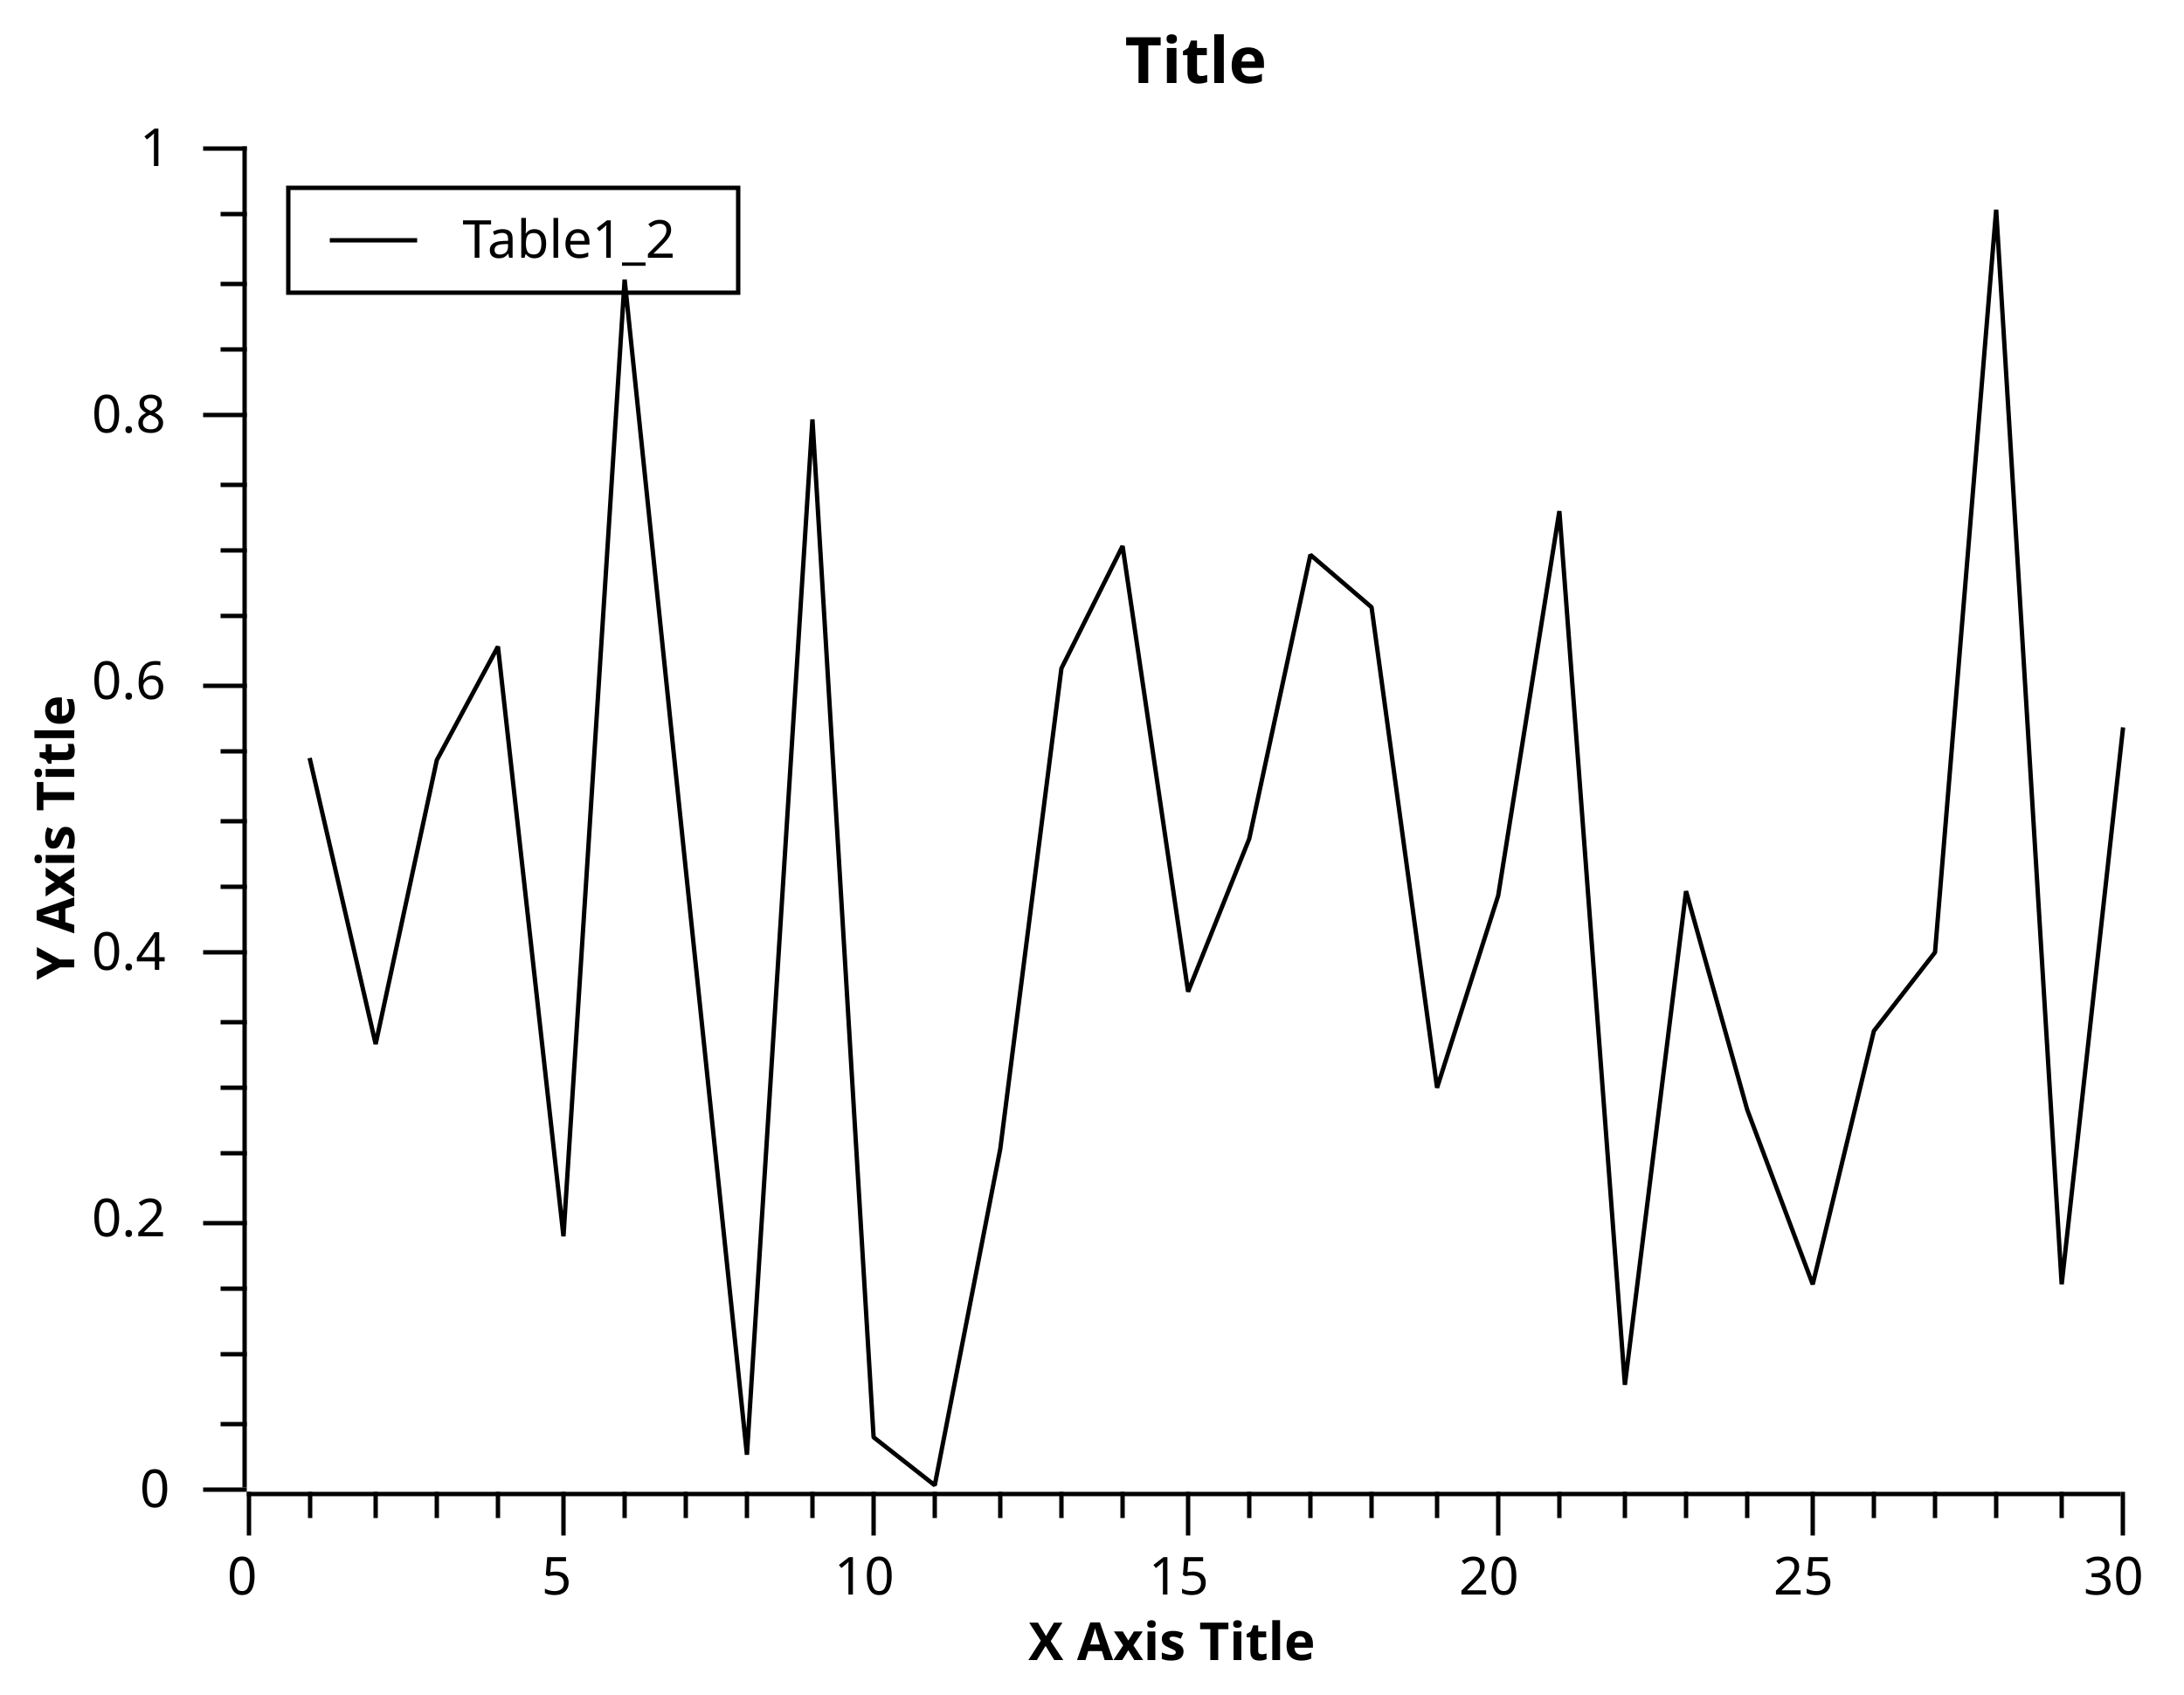
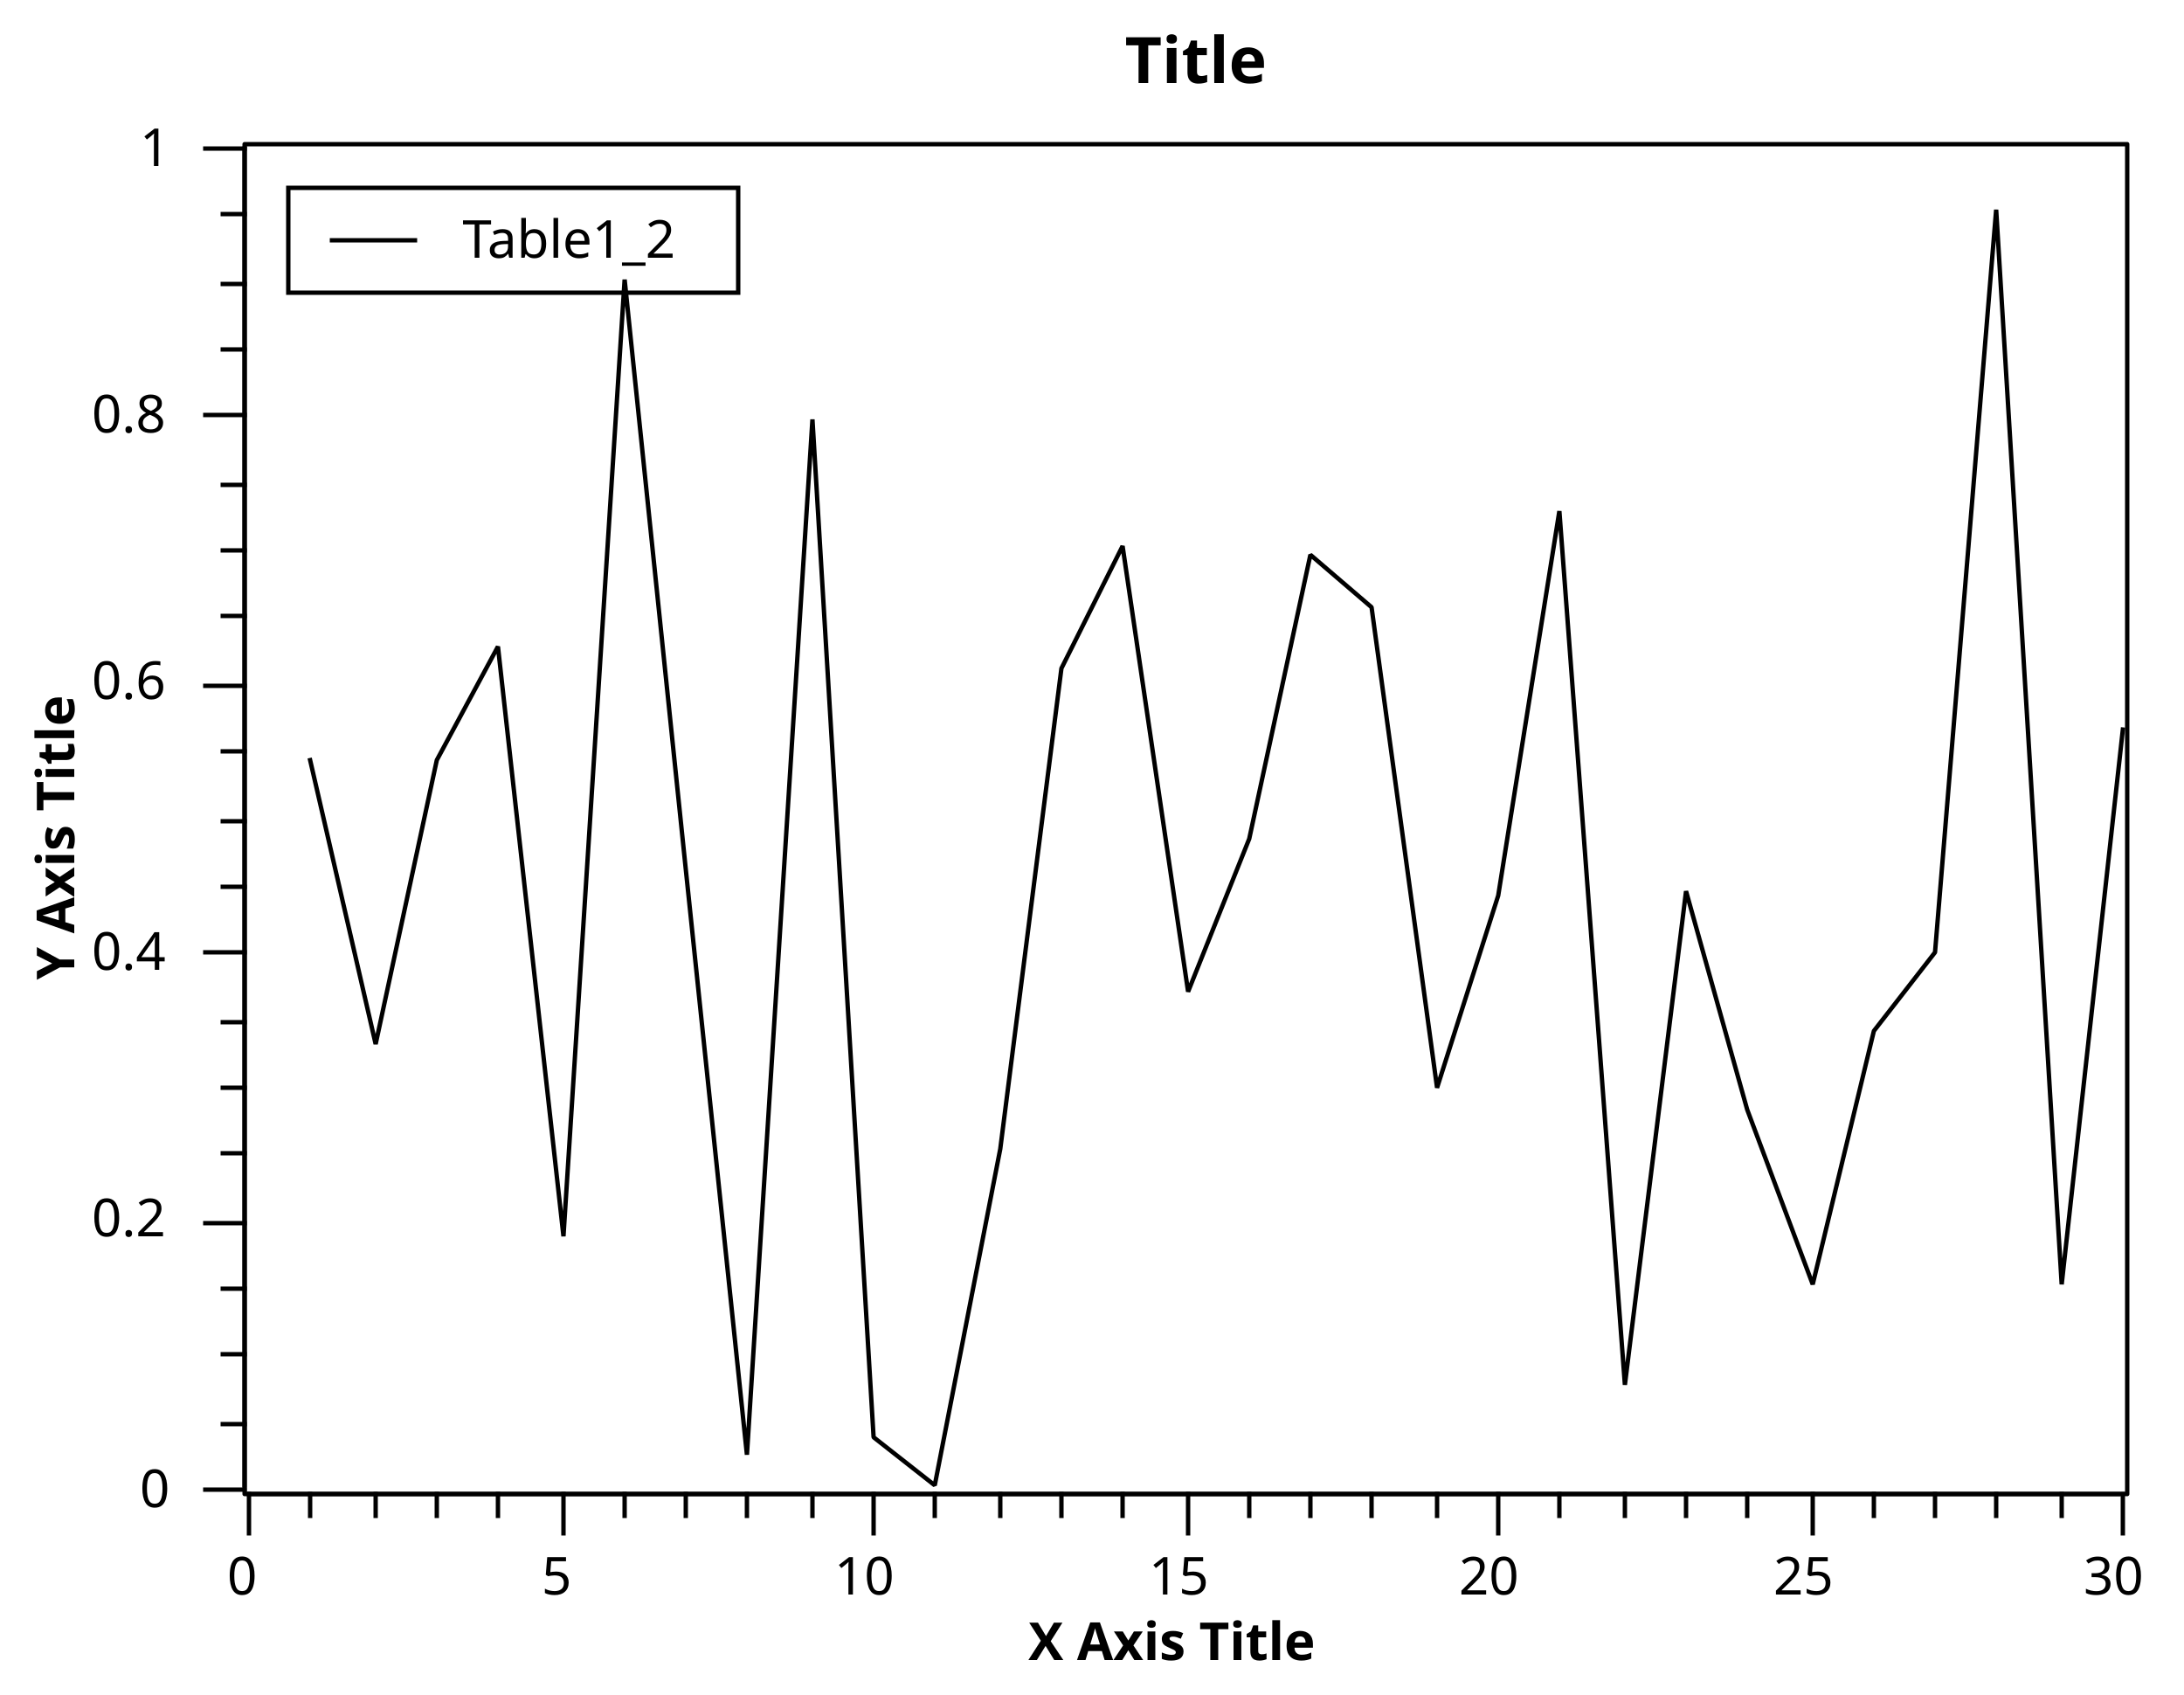
<svg xmlns="http://www.w3.org/2000/svg" width="132.292mm" height="102.658mm" viewBox="0 0 500 388" version="1.2" baseProfile="tiny">
  <defs>
</defs>
  <g fill="none" stroke="black" stroke-width="1" fill-rule="evenodd" stroke-linecap="square" stroke-linejoin="bevel">
    <g fill="#ffffff" fill-opacity="1" stroke="none" transform="matrix(1,0,0,1,0,0)" font-family="Sans Serif" font-size="12" font-weight="400" font-style="normal">
      <path vector-effect="non-scaling-stroke" fill-rule="evenodd" d="M0,0 L500,0 L500,388 L0,388 L0,0" />
    </g>
    <g fill="none" stroke="#000000" stroke-opacity="1" stroke-width="1" stroke-linecap="square" stroke-linejoin="bevel" transform="matrix(1,0,0,1,0,0)" font-family="Sans Serif" font-size="12" font-weight="400" font-style="normal">
</g>
    <g fill="#ffffff" fill-opacity="1" stroke="none" transform="matrix(1,0,0,1,0,0)" font-family="Sans Serif" font-size="12" font-weight="400" font-style="normal">
      <path vector-effect="non-scaling-stroke" fill-rule="evenodd" d="M5,5 L495,5 L495,383 L5,383 L5,5" />
    </g>
    <g fill="none" stroke="#000000" stroke-opacity="1" stroke-width="1" stroke-linecap="square" stroke-linejoin="bevel" transform="matrix(1,0,0,1,0,0)" font-family="Sans Serif" font-size="12" font-weight="400" font-style="normal">
</g>
    <g fill="none" stroke="#000000" stroke-opacity="1" stroke-width="1" stroke-linecap="square" stroke-linejoin="bevel" transform="matrix(1,0,0,1,0,0)" font-family="DejaVu Sans" font-size="18.667" font-weight="700" font-style="normal">
</g>
    <g fill="none" stroke="#000000" stroke-opacity="1" stroke-width="1" stroke-linecap="square" stroke-linejoin="bevel" transform="matrix(1,0,0,1,0,0)" font-family="Sans Serif" font-size="14.667" font-weight="700" font-style="normal">
      <text fill="#000000" fill-opacity="1" stroke="none" xml:space="preserve" x="257.516" y="19" font-family="Sans Serif" font-size="14.667" font-weight="700" font-style="normal">Title</text>
    </g>
    <g fill="none" stroke="#000000" stroke-opacity="1" stroke-width="1" stroke-linecap="square" stroke-linejoin="bevel" transform="matrix(1,0,0,1,0,0)" font-family="DejaVu Sans" font-size="18.667" font-weight="700" font-style="normal">
</g>
    <g fill="none" stroke="#000000" stroke-opacity="1" stroke-width="1" stroke-linecap="square" stroke-linejoin="bevel" transform="matrix(0,-1,1,0,5,346)" font-family="Sans Serif" font-size="12" font-weight="400" font-style="normal">
</g>
    <g fill="none" stroke="#000000" stroke-opacity="1" stroke-width="1" stroke-linecap="square" stroke-linejoin="bevel" transform="matrix(0,-1,1,0,5,346)" font-family="Sans Serif" font-size="12" font-weight="700" font-style="normal">
      <text fill="#000000" fill-opacity="1" stroke="none" xml:space="preserve" x="121.719" y="12" font-family="Sans Serif" font-size="12" font-weight="700" font-style="normal">Y Axis Title</text>
    </g>
    <g fill="none" stroke="#000000" stroke-opacity="1" stroke-width="1" stroke-linecap="square" stroke-linejoin="bevel" transform="matrix(0,-1,1,0,5,346)" font-family="Sans Serif" font-size="12" font-weight="400" font-style="normal">
</g>
    <g fill="none" stroke="#000000" stroke-opacity="1" stroke-width="1" stroke-linecap="square" stroke-linejoin="bevel" transform="matrix(1,0,0,1,0,0)" font-family="DejaVu Sans" font-size="18.667" font-weight="700" font-style="normal">
</g>
    <g fill="none" stroke="#000000" stroke-opacity="1" stroke-width="1" stroke-linecap="square" stroke-linejoin="bevel" transform="matrix(1,0,0,1,0,0)" font-family="Sans Serif" font-size="12" font-weight="400" font-style="normal">
</g>
    <g fill="none" stroke="#000000" stroke-opacity="1" stroke-width="1" stroke-linecap="square" stroke-linejoin="bevel" transform="matrix(1,0,0,1,0,0)" font-family="Sans Serif" font-size="12" font-weight="400" font-style="normal">
</g>
    <g fill="none" stroke="#000000" stroke-opacity="1" stroke-width="1" stroke-linecap="square" stroke-linejoin="bevel" transform="matrix(1,0,0,1,32,335)" font-family="Sans Serif" font-size="12" font-weight="400" font-style="normal">
      <text fill="#000000" fill-opacity="1" stroke="none" xml:space="preserve" x="0" y="10" font-family="Sans Serif" font-size="12" font-weight="400" font-style="normal">0</text>
    </g>
    <g fill="none" stroke="#000000" stroke-opacity="1" stroke-width="1" stroke-linecap="square" stroke-linejoin="bevel" transform="matrix(1,0,0,1,32,335)" font-family="Sans Serif" font-size="12" font-weight="400" font-style="normal">
</g>
    <g fill="none" stroke="#000000" stroke-opacity="1" stroke-width="1" stroke-linecap="square" stroke-linejoin="bevel" transform="matrix(1,0,0,1,0,0)" font-family="Sans Serif" font-size="12" font-weight="400" font-style="normal">
</g>
    <g fill="none" stroke="#000000" stroke-opacity="1" stroke-width="1" stroke-linecap="square" stroke-linejoin="bevel" transform="matrix(1,0,0,1,21,273)" font-family="Sans Serif" font-size="12" font-weight="400" font-style="normal">
      <text fill="#000000" fill-opacity="1" stroke="none" xml:space="preserve" x="0" y="10" font-family="Sans Serif" font-size="12" font-weight="400" font-style="normal">0.2</text>
    </g>
    <g fill="none" stroke="#000000" stroke-opacity="1" stroke-width="1" stroke-linecap="square" stroke-linejoin="bevel" transform="matrix(1,0,0,1,21,273)" font-family="Sans Serif" font-size="12" font-weight="400" font-style="normal">
</g>
    <g fill="none" stroke="#000000" stroke-opacity="1" stroke-width="1" stroke-linecap="square" stroke-linejoin="bevel" transform="matrix(1,0,0,1,0,0)" font-family="Sans Serif" font-size="12" font-weight="400" font-style="normal">
</g>
    <g fill="none" stroke="#000000" stroke-opacity="1" stroke-width="1" stroke-linecap="square" stroke-linejoin="bevel" transform="matrix(1,0,0,1,21,212)" font-family="Sans Serif" font-size="12" font-weight="400" font-style="normal">
      <text fill="#000000" fill-opacity="1" stroke="none" xml:space="preserve" x="0" y="10" font-family="Sans Serif" font-size="12" font-weight="400" font-style="normal">0.4</text>
    </g>
    <g fill="none" stroke="#000000" stroke-opacity="1" stroke-width="1" stroke-linecap="square" stroke-linejoin="bevel" transform="matrix(1,0,0,1,21,212)" font-family="Sans Serif" font-size="12" font-weight="400" font-style="normal">
</g>
    <g fill="none" stroke="#000000" stroke-opacity="1" stroke-width="1" stroke-linecap="square" stroke-linejoin="bevel" transform="matrix(1,0,0,1,0,0)" font-family="Sans Serif" font-size="12" font-weight="400" font-style="normal">
</g>
    <g fill="none" stroke="#000000" stroke-opacity="1" stroke-width="1" stroke-linecap="square" stroke-linejoin="bevel" transform="matrix(1,0,0,1,21,150)" font-family="Sans Serif" font-size="12" font-weight="400" font-style="normal">
      <text fill="#000000" fill-opacity="1" stroke="none" xml:space="preserve" x="0" y="10" font-family="Sans Serif" font-size="12" font-weight="400" font-style="normal">0.6</text>
    </g>
    <g fill="none" stroke="#000000" stroke-opacity="1" stroke-width="1" stroke-linecap="square" stroke-linejoin="bevel" transform="matrix(1,0,0,1,21,150)" font-family="Sans Serif" font-size="12" font-weight="400" font-style="normal">
</g>
    <g fill="none" stroke="#000000" stroke-opacity="1" stroke-width="1" stroke-linecap="square" stroke-linejoin="bevel" transform="matrix(1,0,0,1,0,0)" font-family="Sans Serif" font-size="12" font-weight="400" font-style="normal">
</g>
    <g fill="none" stroke="#000000" stroke-opacity="1" stroke-width="1" stroke-linecap="square" stroke-linejoin="bevel" transform="matrix(1,0,0,1,21,89)" font-family="Sans Serif" font-size="12" font-weight="400" font-style="normal">
      <text fill="#000000" fill-opacity="1" stroke="none" xml:space="preserve" x="0" y="10" font-family="Sans Serif" font-size="12" font-weight="400" font-style="normal">0.8</text>
    </g>
    <g fill="none" stroke="#000000" stroke-opacity="1" stroke-width="1" stroke-linecap="square" stroke-linejoin="bevel" transform="matrix(1,0,0,1,21,89)" font-family="Sans Serif" font-size="12" font-weight="400" font-style="normal">
</g>
    <g fill="none" stroke="#000000" stroke-opacity="1" stroke-width="1" stroke-linecap="square" stroke-linejoin="bevel" transform="matrix(1,0,0,1,0,0)" font-family="Sans Serif" font-size="12" font-weight="400" font-style="normal">
</g>
    <g fill="none" stroke="#000000" stroke-opacity="1" stroke-width="1" stroke-linecap="square" stroke-linejoin="bevel" transform="matrix(1,0,0,1,32,28)" font-family="Sans Serif" font-size="12" font-weight="400" font-style="normal">
      <text fill="#000000" fill-opacity="1" stroke="none" xml:space="preserve" x="0" y="10" font-family="Sans Serif" font-size="12" font-weight="400" font-style="normal">1</text>
    </g>
    <g fill="none" stroke="#000000" stroke-opacity="1" stroke-width="1" stroke-linecap="square" stroke-linejoin="bevel" transform="matrix(1,0,0,1,32,28)" font-family="Sans Serif" font-size="12" font-weight="400" font-style="normal">
</g>
    <g fill="none" stroke="#000000" stroke-opacity="1" stroke-width="1" stroke-linecap="square" stroke-linejoin="bevel" transform="matrix(1,0,0,1,0,0)" font-family="Sans Serif" font-size="12" font-weight="400" font-style="normal">
</g>
    <g fill="none" stroke="#000000" stroke-opacity="1" stroke-width="1" stroke-linecap="square" stroke-linejoin="bevel" transform="matrix(1,0,0,1,0,0)" font-family="Sans Serif" font-size="12" font-weight="400" font-style="normal">
      <polyline fill="none" vector-effect="none" points="56,326 51,326 " />
      <polyline fill="none" vector-effect="none" points="56,295 51,295 " />
      <polyline fill="none" vector-effect="none" points="56,264 51,264 " />
      <polyline fill="none" vector-effect="none" points="56,234 51,234 " />
      <polyline fill="none" vector-effect="none" points="56,203 51,203 " />
      <polyline fill="none" vector-effect="none" points="56,172 51,172 " />
      <polyline fill="none" vector-effect="none" points="56,141 51,141 " />
      <polyline fill="none" vector-effect="none" points="56,111 51,111 " />
      <polyline fill="none" vector-effect="none" points="56,80 51,80 " />
      <polyline fill="none" vector-effect="none" points="56,49 51,49 " />
      <polyline fill="none" vector-effect="none" points="56,310 51,310 " />
      <polyline fill="none" vector-effect="none" points="56,249 51,249 " />
      <polyline fill="none" vector-effect="none" points="56,188 51,188 " />
      <polyline fill="none" vector-effect="none" points="56,126 51,126 " />
      <polyline fill="none" vector-effect="none" points="56,65 51,65 " />
      <polyline fill="none" vector-effect="none" points="56,341 47,341 " />
      <polyline fill="none" vector-effect="none" points="56,280 47,280 " />
      <polyline fill="none" vector-effect="none" points="56,218 47,218 " />
      <polyline fill="none" vector-effect="none" points="56,157 47,157 " />
      <polyline fill="none" vector-effect="none" points="56,95 47,95 " />
      <polyline fill="none" vector-effect="none" points="56,34 47,34 " />
    </g>
    <g fill="none" stroke="#000000" stroke-opacity="1" stroke-width="1" stroke-linecap="square" stroke-linejoin="bevel" transform="matrix(1,0,0,1,0,0)" font-family="Sans Serif" font-size="12" font-weight="400" font-style="normal">
      <polyline fill="none" vector-effect="none" points="56,34 56,340 " />
    </g>
    <g fill="none" stroke="#000000" stroke-opacity="1" stroke-width="1" stroke-linecap="square" stroke-linejoin="bevel" transform="matrix(1,0,0,1,0,0)" font-family="Sans Serif" font-size="12" font-weight="400" font-style="normal">
</g>
    <g fill="none" stroke="#000000" stroke-opacity="1" stroke-width="1" stroke-linecap="square" stroke-linejoin="bevel" transform="matrix(1,0,0,1,0,0)" font-family="DejaVu Sans" font-size="18.667" font-weight="700" font-style="normal">
</g>
    <g fill="none" stroke="#000000" stroke-opacity="1" stroke-width="1" stroke-linecap="square" stroke-linejoin="bevel" transform="matrix(1,0,0,1,52,342)" font-family="Sans Serif" font-size="12" font-weight="400" font-style="normal">
</g>
    <g fill="none" stroke="#000000" stroke-opacity="1" stroke-width="1" stroke-linecap="square" stroke-linejoin="bevel" transform="matrix(1,0,0,1,52,342)" font-family="Sans Serif" font-size="12" font-weight="700" font-style="normal">
      <text fill="#000000" fill-opacity="1" stroke="none" xml:space="preserve" x="183.438" y="38" font-family="Sans Serif" font-size="12" font-weight="700" font-style="normal">X Axis Title</text>
    </g>
    <g fill="none" stroke="#000000" stroke-opacity="1" stroke-width="1" stroke-linecap="square" stroke-linejoin="bevel" transform="matrix(1,0,0,1,52,342)" font-family="Sans Serif" font-size="12" font-weight="400" font-style="normal">
</g>
    <g fill="none" stroke="#000000" stroke-opacity="1" stroke-width="1" stroke-linecap="square" stroke-linejoin="bevel" transform="matrix(1,0,0,1,0,0)" font-family="DejaVu Sans" font-size="18.667" font-weight="700" font-style="normal">
</g>
    <g fill="none" stroke="#000000" stroke-opacity="1" stroke-width="1" stroke-linecap="square" stroke-linejoin="bevel" transform="matrix(1,0,0,1,0,0)" font-family="Sans Serif" font-size="12" font-weight="400" font-style="normal">
</g>
    <g fill="none" stroke="#000000" stroke-opacity="1" stroke-width="1" stroke-linecap="square" stroke-linejoin="bevel" transform="matrix(1,0,0,1,0,0)" font-family="Sans Serif" font-size="12" font-weight="400" font-style="normal">
</g>
    <g fill="none" stroke="#000000" stroke-opacity="1" stroke-width="1" stroke-linecap="square" stroke-linejoin="bevel" transform="matrix(1,0,0,1,52,355)" font-family="Sans Serif" font-size="12" font-weight="400" font-style="normal">
      <text fill="#000000" fill-opacity="1" stroke="none" xml:space="preserve" x="0" y="10" font-family="Sans Serif" font-size="12" font-weight="400" font-style="normal">0</text>
    </g>
    <g fill="none" stroke="#000000" stroke-opacity="1" stroke-width="1" stroke-linecap="square" stroke-linejoin="bevel" transform="matrix(1,0,0,1,52,355)" font-family="Sans Serif" font-size="12" font-weight="400" font-style="normal">
</g>
    <g fill="none" stroke="#000000" stroke-opacity="1" stroke-width="1" stroke-linecap="square" stroke-linejoin="bevel" transform="matrix(1,0,0,1,0,0)" font-family="Sans Serif" font-size="12" font-weight="400" font-style="normal">
</g>
    <g fill="none" stroke="#000000" stroke-opacity="1" stroke-width="1" stroke-linecap="square" stroke-linejoin="bevel" transform="matrix(1,0,0,1,124,355)" font-family="Sans Serif" font-size="12" font-weight="400" font-style="normal">
      <text fill="#000000" fill-opacity="1" stroke="none" xml:space="preserve" x="0" y="10" font-family="Sans Serif" font-size="12" font-weight="400" font-style="normal">5</text>
    </g>
    <g fill="none" stroke="#000000" stroke-opacity="1" stroke-width="1" stroke-linecap="square" stroke-linejoin="bevel" transform="matrix(1,0,0,1,124,355)" font-family="Sans Serif" font-size="12" font-weight="400" font-style="normal">
</g>
    <g fill="none" stroke="#000000" stroke-opacity="1" stroke-width="1" stroke-linecap="square" stroke-linejoin="bevel" transform="matrix(1,0,0,1,0,0)" font-family="Sans Serif" font-size="12" font-weight="400" font-style="normal">
</g>
    <g fill="none" stroke="#000000" stroke-opacity="1" stroke-width="1" stroke-linecap="square" stroke-linejoin="bevel" transform="matrix(1,0,0,1,191,355)" font-family="Sans Serif" font-size="12" font-weight="400" font-style="normal">
      <text fill="#000000" fill-opacity="1" stroke="none" xml:space="preserve" x="0" y="10" font-family="Sans Serif" font-size="12" font-weight="400" font-style="normal">10</text>
    </g>
    <g fill="none" stroke="#000000" stroke-opacity="1" stroke-width="1" stroke-linecap="square" stroke-linejoin="bevel" transform="matrix(1,0,0,1,191,355)" font-family="Sans Serif" font-size="12" font-weight="400" font-style="normal">
</g>
    <g fill="none" stroke="#000000" stroke-opacity="1" stroke-width="1" stroke-linecap="square" stroke-linejoin="bevel" transform="matrix(1,0,0,1,0,0)" font-family="Sans Serif" font-size="12" font-weight="400" font-style="normal">
</g>
    <g fill="none" stroke="#000000" stroke-opacity="1" stroke-width="1" stroke-linecap="square" stroke-linejoin="bevel" transform="matrix(1,0,0,1,263,355)" font-family="Sans Serif" font-size="12" font-weight="400" font-style="normal">
      <text fill="#000000" fill-opacity="1" stroke="none" xml:space="preserve" x="0" y="10" font-family="Sans Serif" font-size="12" font-weight="400" font-style="normal">15</text>
    </g>
    <g fill="none" stroke="#000000" stroke-opacity="1" stroke-width="1" stroke-linecap="square" stroke-linejoin="bevel" transform="matrix(1,0,0,1,263,355)" font-family="Sans Serif" font-size="12" font-weight="400" font-style="normal">
</g>
    <g fill="none" stroke="#000000" stroke-opacity="1" stroke-width="1" stroke-linecap="square" stroke-linejoin="bevel" transform="matrix(1,0,0,1,0,0)" font-family="Sans Serif" font-size="12" font-weight="400" font-style="normal">
</g>
    <g fill="none" stroke="#000000" stroke-opacity="1" stroke-width="1" stroke-linecap="square" stroke-linejoin="bevel" transform="matrix(1,0,0,1,334,355)" font-family="Sans Serif" font-size="12" font-weight="400" font-style="normal">
      <text fill="#000000" fill-opacity="1" stroke="none" xml:space="preserve" x="0" y="10" font-family="Sans Serif" font-size="12" font-weight="400" font-style="normal">20</text>
    </g>
    <g fill="none" stroke="#000000" stroke-opacity="1" stroke-width="1" stroke-linecap="square" stroke-linejoin="bevel" transform="matrix(1,0,0,1,334,355)" font-family="Sans Serif" font-size="12" font-weight="400" font-style="normal">
</g>
    <g fill="none" stroke="#000000" stroke-opacity="1" stroke-width="1" stroke-linecap="square" stroke-linejoin="bevel" transform="matrix(1,0,0,1,0,0)" font-family="Sans Serif" font-size="12" font-weight="400" font-style="normal">
</g>
    <g fill="none" stroke="#000000" stroke-opacity="1" stroke-width="1" stroke-linecap="square" stroke-linejoin="bevel" transform="matrix(1,0,0,1,406,355)" font-family="Sans Serif" font-size="12" font-weight="400" font-style="normal">
      <text fill="#000000" fill-opacity="1" stroke="none" xml:space="preserve" x="0" y="10" font-family="Sans Serif" font-size="12" font-weight="400" font-style="normal">25</text>
    </g>
    <g fill="none" stroke="#000000" stroke-opacity="1" stroke-width="1" stroke-linecap="square" stroke-linejoin="bevel" transform="matrix(1,0,0,1,406,355)" font-family="Sans Serif" font-size="12" font-weight="400" font-style="normal">
</g>
    <g fill="none" stroke="#000000" stroke-opacity="1" stroke-width="1" stroke-linecap="square" stroke-linejoin="bevel" transform="matrix(1,0,0,1,0,0)" font-family="Sans Serif" font-size="12" font-weight="400" font-style="normal">
</g>
    <g fill="none" stroke="#000000" stroke-opacity="1" stroke-width="1" stroke-linecap="square" stroke-linejoin="bevel" transform="matrix(1,0,0,1,477,355)" font-family="Sans Serif" font-size="12" font-weight="400" font-style="normal">
      <text fill="#000000" fill-opacity="1" stroke="none" xml:space="preserve" x="0" y="10" font-family="Sans Serif" font-size="12" font-weight="400" font-style="normal">30</text>
    </g>
    <g fill="none" stroke="#000000" stroke-opacity="1" stroke-width="1" stroke-linecap="square" stroke-linejoin="bevel" transform="matrix(1,0,0,1,477,355)" font-family="Sans Serif" font-size="12" font-weight="400" font-style="normal">
</g>
    <g fill="none" stroke="#000000" stroke-opacity="1" stroke-width="1" stroke-linecap="square" stroke-linejoin="bevel" transform="matrix(1,0,0,1,0,0)" font-family="Sans Serif" font-size="12" font-weight="400" font-style="normal">
</g>
    <g fill="none" stroke="#000000" stroke-opacity="1" stroke-width="1" stroke-linecap="square" stroke-linejoin="bevel" transform="matrix(1,0,0,1,0,0)" font-family="Sans Serif" font-size="12" font-weight="400" font-style="normal">
      <polyline fill="none" vector-effect="none" points="71,342 71,347 " />
      <polyline fill="none" vector-effect="none" points="86,342 86,347 " />
      <polyline fill="none" vector-effect="none" points="100,342 100,347 " />
      <polyline fill="none" vector-effect="none" points="114,342 114,347 " />
      <polyline fill="none" vector-effect="none" points="143,342 143,347 " />
      <polyline fill="none" vector-effect="none" points="157,342 157,347 " />
      <polyline fill="none" vector-effect="none" points="171,342 171,347 " />
      <polyline fill="none" vector-effect="none" points="186,342 186,347 " />
      <polyline fill="none" vector-effect="none" points="214,342 214,347 " />
      <polyline fill="none" vector-effect="none" points="229,342 229,347 " />
      <polyline fill="none" vector-effect="none" points="243,342 243,347 " />
      <polyline fill="none" vector-effect="none" points="257,342 257,347 " />
      <polyline fill="none" vector-effect="none" points="286,342 286,347 " />
      <polyline fill="none" vector-effect="none" points="300,342 300,347 " />
      <polyline fill="none" vector-effect="none" points="314,342 314,347 " />
      <polyline fill="none" vector-effect="none" points="329,342 329,347 " />
      <polyline fill="none" vector-effect="none" points="357,342 357,347 " />
      <polyline fill="none" vector-effect="none" points="372,342 372,347 " />
      <polyline fill="none" vector-effect="none" points="386,342 386,347 " />
      <polyline fill="none" vector-effect="none" points="400,342 400,347 " />
      <polyline fill="none" vector-effect="none" points="429,342 429,347 " />
      <polyline fill="none" vector-effect="none" points="443,342 443,347 " />
      <polyline fill="none" vector-effect="none" points="457,342 457,347 " />
      <polyline fill="none" vector-effect="none" points="472,342 472,347 " />
      <polyline fill="none" vector-effect="none" points="57,342 57,351 " />
      <polyline fill="none" vector-effect="none" points="129,342 129,351 " />
      <polyline fill="none" vector-effect="none" points="200,342 200,351 " />
      <polyline fill="none" vector-effect="none" points="272,342 272,351 " />
      <polyline fill="none" vector-effect="none" points="343,342 343,351 " />
      <polyline fill="none" vector-effect="none" points="415,342 415,351 " />
      <polyline fill="none" vector-effect="none" points="486,342 486,351 " />
    </g>
    <g fill="none" stroke="#000000" stroke-opacity="1" stroke-width="1" stroke-linecap="square" stroke-linejoin="bevel" transform="matrix(1,0,0,1,0,0)" font-family="Sans Serif" font-size="12" font-weight="400" font-style="normal">
      <polyline fill="none" vector-effect="none" points="57,342 485,342 " />
    </g>
    <g fill="none" stroke="#000000" stroke-opacity="1" stroke-width="1" stroke-linecap="square" stroke-linejoin="bevel" transform="matrix(1,0,0,1,0,0)" font-family="Sans Serif" font-size="12" font-weight="400" font-style="normal">
</g>
    <g fill="none" stroke="#000000" stroke-opacity="1" stroke-width="1" stroke-linecap="square" stroke-linejoin="bevel" transform="matrix(1,0,0,1,0,0)" font-family="DejaVu Sans" font-size="18.667" font-weight="700" font-style="normal">
</g>
    <g fill="#ffffff" fill-opacity="1" stroke="none" transform="matrix(1,0,0,1,0,0)" font-family="DejaVu Sans" font-size="18.667" font-weight="700" font-style="normal">
      <path vector-effect="non-scaling-stroke" fill-rule="evenodd" d="M57,34 L486,34 L486,341 L57,341 L57,34" />
    </g>
    <g fill="none" stroke="#000000" stroke-opacity="1" stroke-width="1" stroke-linecap="square" stroke-linejoin="bevel" transform="matrix(1,0,0,1,0,0)" font-family="DejaVu Sans" font-size="18.667" font-weight="700" font-style="normal">
</g>
    <g fill="none" stroke="#000000" stroke-opacity="1" stroke-width="1" stroke-linecap="square" stroke-linejoin="bevel" transform="matrix(1,0,0,1,0,0)" font-family="DejaVu Sans" font-size="18.667" font-weight="700" font-style="normal">
</g>
    <g fill="none" stroke="#000000" stroke-opacity="1" stroke-width="1" stroke-linecap="square" stroke-linejoin="bevel" transform="matrix(1,0,0,1,0,0)" font-family="DejaVu Sans" font-size="18.667" font-weight="700" font-style="normal">
</g>
    <g fill="none" stroke="#000000" stroke-opacity="1" stroke-width="1" stroke-linecap="square" stroke-linejoin="bevel" transform="matrix(1,0,0,1,0,0)" font-family="DejaVu Sans" font-size="18.667" font-weight="700" font-style="normal">
      <polyline fill="none" vector-effect="non-scaling-stroke" points="71,174 86,239 100,174 114,148 129,283 143,64 157,199 171,333 186,96 200,329 214,340 229,263 243,153 257,125 272,227 286,192 300,127 314,139 329,249 343,205 357,117 372,317 386,204 400,254 415,294 429,236 443,218 457,48 472,294 486,167 " />
    </g>
    <g fill="none" stroke="#000000" stroke-opacity="1" stroke-width="1" stroke-linecap="square" stroke-linejoin="bevel" transform="matrix(1,0,0,1,0,0)" font-family="DejaVu Sans" font-size="18.667" font-weight="700" font-style="normal">
</g>
    <g fill="none" stroke="#000000" stroke-opacity="1" stroke-width="1" stroke-linecap="square" stroke-linejoin="bevel" transform="matrix(1,0,0,1,0,0)" font-family="DejaVu Sans" font-size="18.667" font-weight="700" font-style="normal">
</g>
    <g fill="none" stroke="#000000" stroke-opacity="1" stroke-width="1" stroke-linecap="square" stroke-linejoin="bevel" transform="matrix(1,0,0,1,0,0)" font-family="DejaVu Sans" font-size="18.667" font-weight="700" font-style="normal">
</g>
    <g fill="#ffffff" fill-opacity="0" stroke="none" transform="matrix(1,0,0,1,0,0)" font-family="DejaVu Sans" font-size="18.667" font-weight="700" font-style="normal">
      <path vector-effect="non-scaling-stroke" fill-rule="evenodd" d="M66,43 L169,43 L169,67 L66,67 L66,43" />
    </g>
    <g fill="none" stroke="#000000" stroke-opacity="1" stroke-width="1" stroke-linecap="square" stroke-linejoin="miter" stroke-miterlimit="2" transform="matrix(1,0,0,1,0,0)" font-family="DejaVu Sans" font-size="18.667" font-weight="700" font-style="normal">
      <path vector-effect="none" fill-rule="evenodd" d="M66,43 L169,43 L169,67 L66,67 L66,43" />
    </g>
    <g fill="none" stroke="#000000" stroke-opacity="1" stroke-width="1" stroke-linecap="square" stroke-linejoin="bevel" transform="matrix(1,0,0,1,0,0)" font-family="DejaVu Sans" font-size="18.667" font-weight="700" font-style="normal">
</g>
    <g fill="none" stroke="#000000" stroke-opacity="1" stroke-width="1" stroke-linecap="square" stroke-linejoin="bevel" transform="matrix(1,0,0,1,0,0)" font-family="DejaVu Sans" font-size="18.667" font-weight="700" font-style="normal">
      <polyline fill="none" vector-effect="none" points="76,55 95,55 " />
    </g>
    <g fill="none" stroke="#000000" stroke-opacity="1" stroke-width="1" stroke-linecap="square" stroke-linejoin="bevel" transform="matrix(1,0,0,1,0,0)" font-family="DejaVu Sans" font-size="18.667" font-weight="700" font-style="normal">
</g>
    <g fill="none" stroke="#000000" stroke-opacity="1" stroke-width="1" stroke-linecap="square" stroke-linejoin="bevel" transform="matrix(1,0,0,1,0,0)" font-family="Sans Serif" font-size="12" font-weight="400" font-style="normal">
</g>
    <g fill="none" stroke="#000000" stroke-opacity="1" stroke-width="1" stroke-linecap="square" stroke-linejoin="bevel" transform="matrix(1,0,0,1,0,0)" font-family="Sans Serif" font-size="12" font-weight="400" font-style="normal">
      <text fill="#000000" fill-opacity="1" stroke="none" xml:space="preserve" x="105.875" y="59" font-family="Sans Serif" font-size="12" font-weight="400" font-style="normal">Table1_2</text>
    </g>
    <g fill="none" stroke="#000000" stroke-opacity="1" stroke-width="1" stroke-linecap="square" stroke-linejoin="bevel" transform="matrix(1,0,0,1,0,0)" font-family="Sans Serif" font-size="12" font-weight="400" font-style="normal">
</g>
    <g fill="none" stroke="#000000" stroke-opacity="1" stroke-width="1" stroke-linecap="square" stroke-linejoin="bevel" transform="matrix(1,0,0,1,0,0)" font-family="Sans Serif" font-size="12" font-weight="400" font-style="normal">
</g>
    <g fill="none" stroke="#000000" stroke-opacity="1" stroke-width="1" stroke-linecap="square" stroke-linejoin="bevel" transform="matrix(1,0,0,1,0,0)" font-family="Sans Serif" font-size="12" font-weight="400" font-style="normal">
</g>
    <g fill="none" stroke="#000000" stroke-opacity="1" stroke-width="1" stroke-linecap="square" stroke-linejoin="bevel" transform="matrix(1,0,0,1,0,0)" font-family="DejaVu Sans" font-size="18.667" font-weight="700" font-style="normal">
</g>
    <g fill="none" stroke="#000000" stroke-opacity="1" stroke-width="1" stroke-linecap="square" stroke-linejoin="bevel" transform="matrix(1,0,0,1,0,0)" font-family="DejaVu Sans" font-size="18.667" font-weight="700" font-style="normal">
</g>
+     <g fill="none" stroke="#000000" stroke-opacity="1" stroke-width="1" stroke-linecap="round" stroke-linejoin="round" transform="matrix(1,0,0,1,0,0)" font-family="DejaVu Sans" font-size="18.667" font-weight="700" font-style="normal">
+       <path vector-effect="none" fill-rule="evenodd" d="M56,33 L487,33 L487,342 L56,342 L56,33" />
+     </g>
+     <g fill="none" stroke="#000000" stroke-opacity="1" stroke-width="1" stroke-linecap="square" stroke-linejoin="bevel" transform="matrix(1,0,0,1,0,0)" font-family="DejaVu Sans" font-size="18.667" font-weight="700" font-style="normal">
+ </g>
    <g fill="none" stroke="#000000" stroke-opacity="1" stroke-width="1" stroke-linecap="square" stroke-linejoin="bevel" transform="matrix(1,0,0,1,0,0)" font-family="Sans Serif" font-size="12" font-weight="400" font-style="normal">
</g>
  </g>
</svg>
